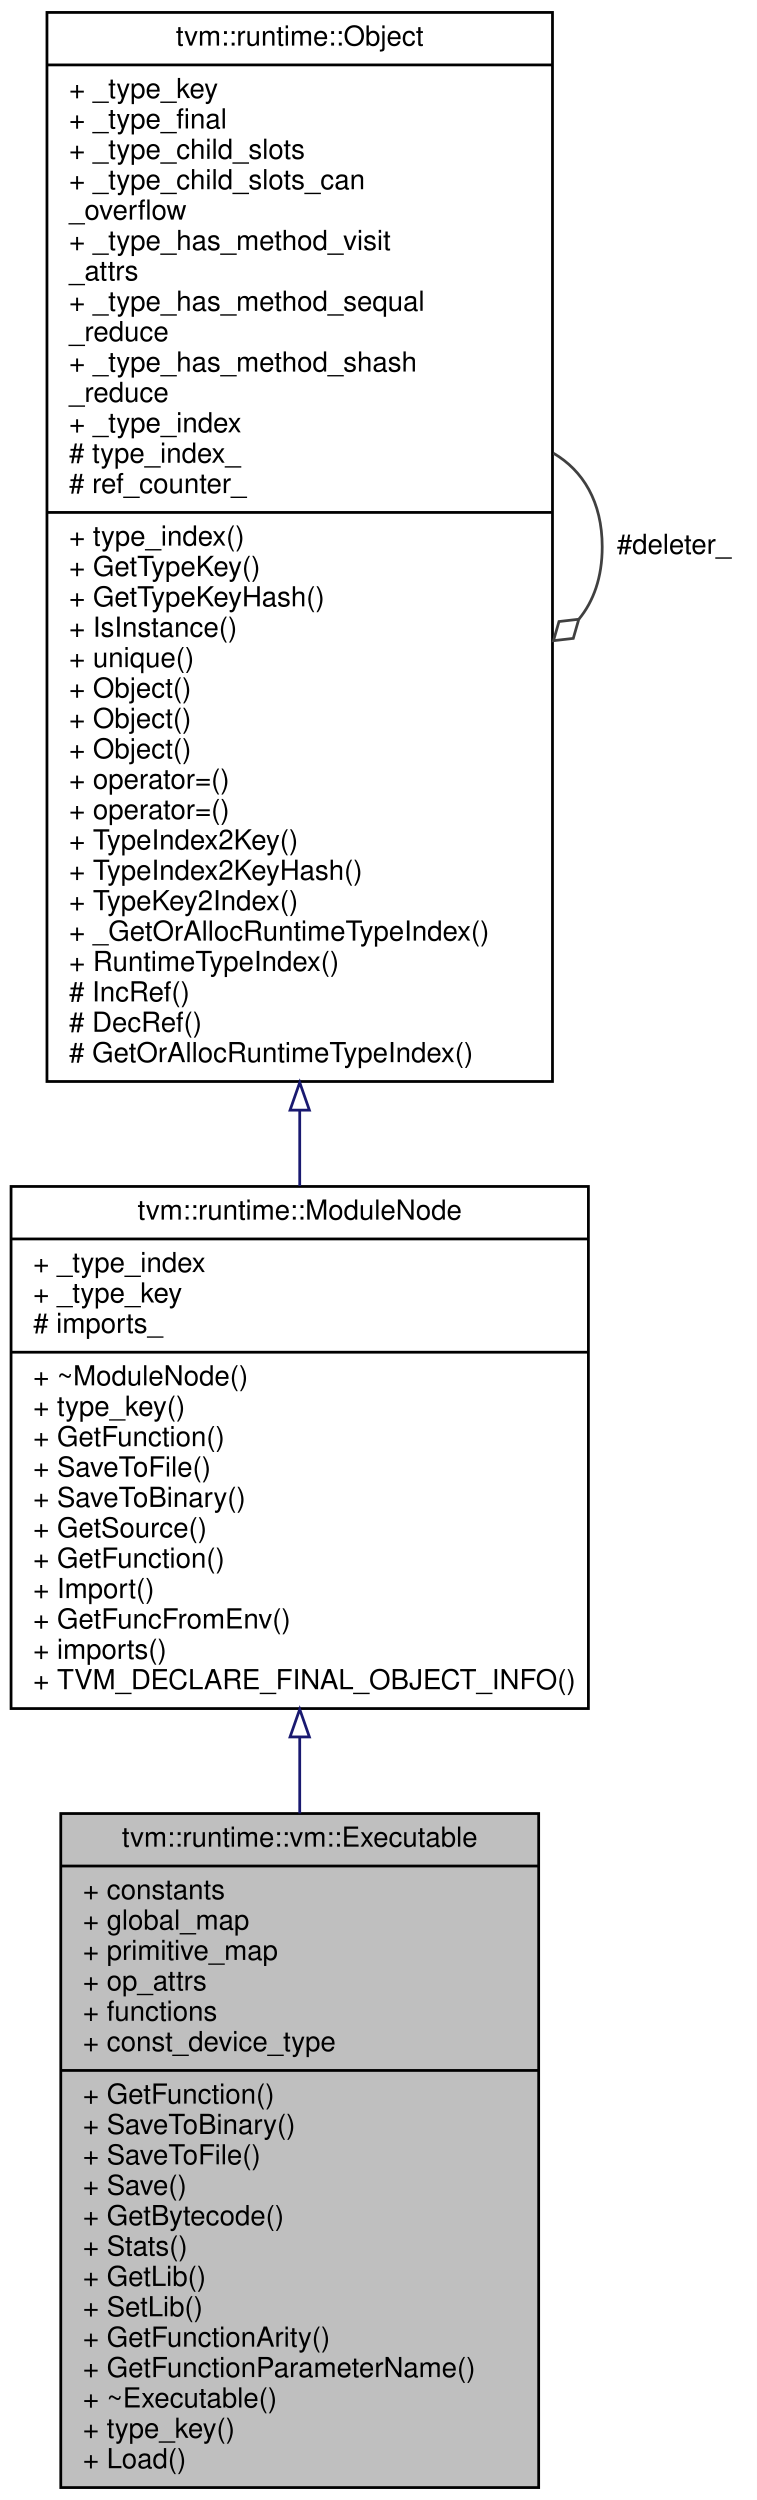
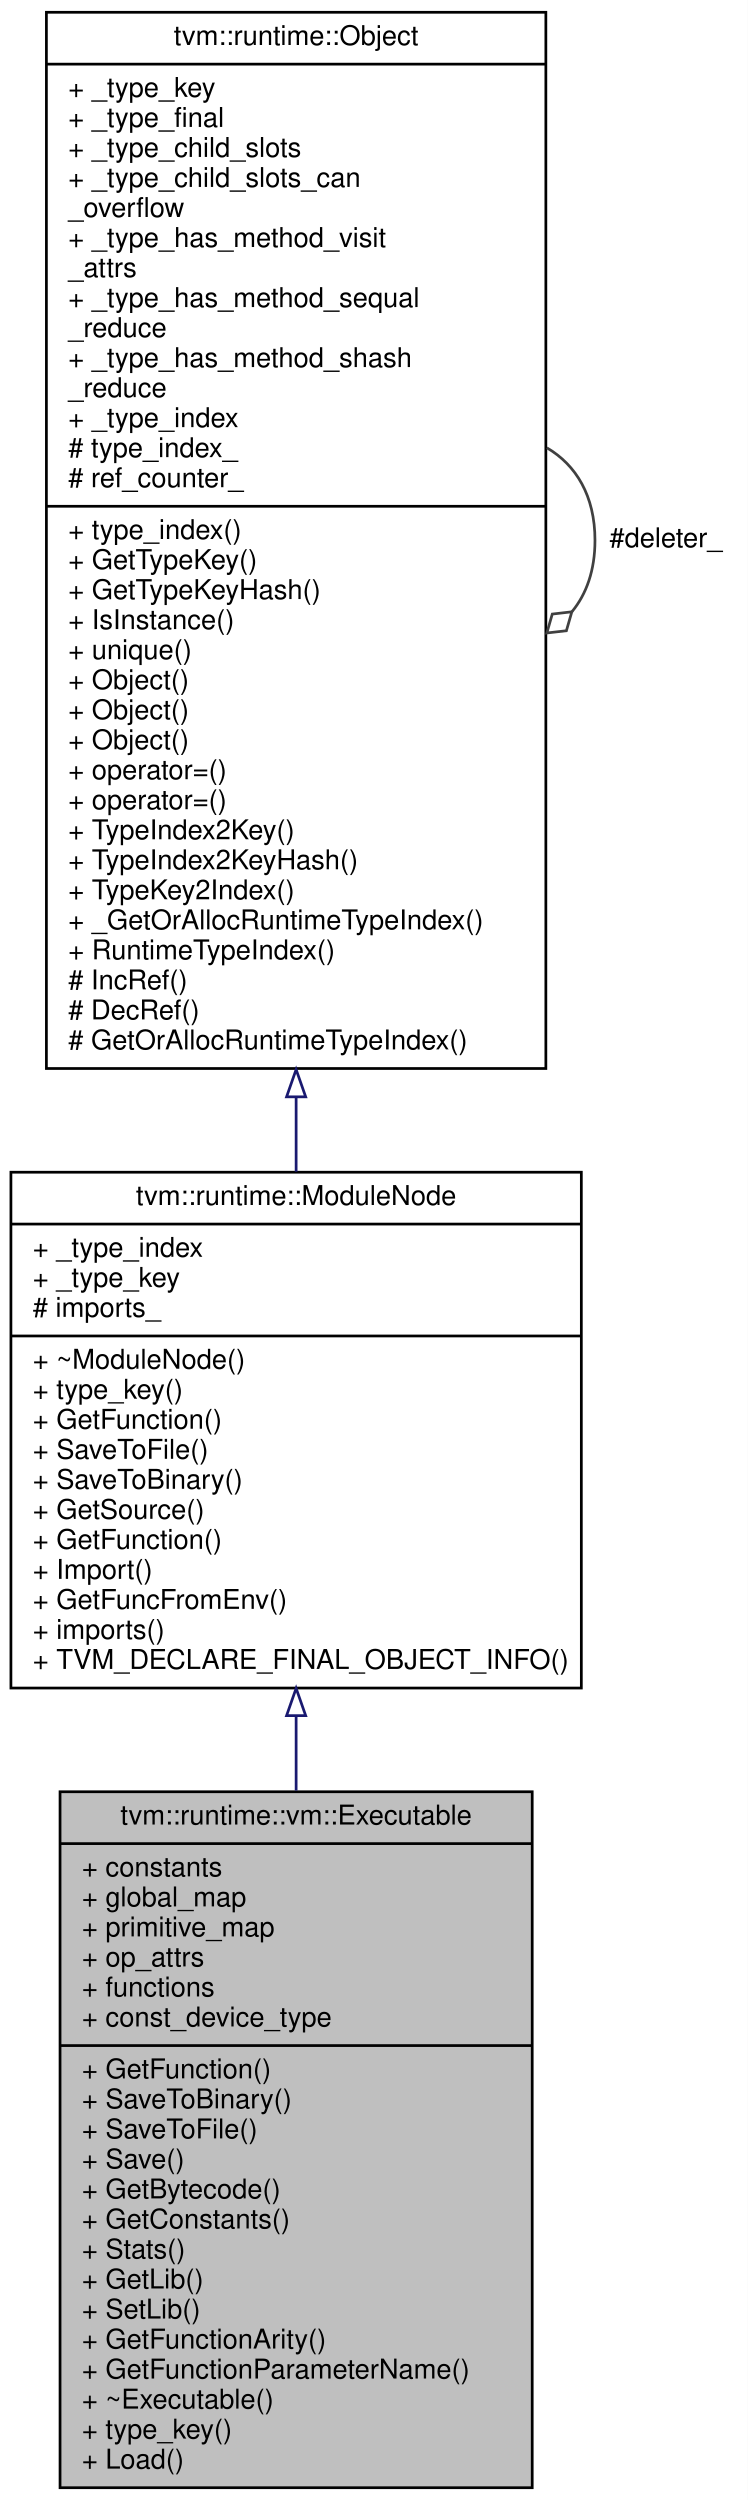
- <svg xmlns="http://www.w3.org/2000/svg" xmlns:xlink="http://www.w3.org/1999/xlink" width="274pt" height="905pt" viewBox="0.00 0.00 274.00 905.00">
-   <g id="graph0" class="graph" transform="scale(1 1) rotate(0) translate(4 901)">
-     <polygon fill="#ffffff" stroke="transparent" points="-4,4 -4,-901 270,-901 270,4 -4,4" />
+ <svg xmlns="http://www.w3.org/2000/svg" xmlns:xlink="http://www.w3.org/1999/xlink" width="274pt" height="916pt" viewBox="0.00 0.00 274.00 916.00">
+   <g id="graph0" class="graph" transform="scale(1 1) rotate(0) translate(4 912)">
+     <polygon fill="#ffffff" stroke="transparent" points="-4,4 -4,-912 270,-912 270,4 -4,4" />
    <g id="node1" class="node">
-       <polygon fill="#bfbfbf" stroke="#000000" points="18,-.5 18,-244.5 191,-244.5 191,-.5 18,-.5" />
-       <text text-anchor="middle" x="104.5" y="-232.5" font-family="Helvetica,sans-Serif" font-size="10.00" fill="#000000">tvm::runtime::vm::Executable</text>
-       <polyline fill="none" stroke="#000000" points="18,-225.5 191,-225.5 " />
-       <text text-anchor="start" x="26" y="-213.5" font-family="Helvetica,sans-Serif" font-size="10.00" fill="#000000">+ constants</text>
-       <text text-anchor="start" x="26" y="-202.5" font-family="Helvetica,sans-Serif" font-size="10.00" fill="#000000">+ global_map</text>
-       <text text-anchor="start" x="26" y="-191.5" font-family="Helvetica,sans-Serif" font-size="10.00" fill="#000000">+ primitive_map</text>
-       <text text-anchor="start" x="26" y="-180.5" font-family="Helvetica,sans-Serif" font-size="10.00" fill="#000000">+ op_attrs</text>
-       <text text-anchor="start" x="26" y="-169.5" font-family="Helvetica,sans-Serif" font-size="10.00" fill="#000000">+ functions</text>
-       <text text-anchor="start" x="26" y="-158.5" font-family="Helvetica,sans-Serif" font-size="10.00" fill="#000000">+ const_device_type</text>
-       <polyline fill="none" stroke="#000000" points="18,-151.5 191,-151.5 " />
-       <text text-anchor="start" x="26" y="-139.5" font-family="Helvetica,sans-Serif" font-size="10.00" fill="#000000">+ GetFunction()</text>
-       <text text-anchor="start" x="26" y="-128.5" font-family="Helvetica,sans-Serif" font-size="10.00" fill="#000000">+ SaveToBinary()</text>
-       <text text-anchor="start" x="26" y="-117.5" font-family="Helvetica,sans-Serif" font-size="10.00" fill="#000000">+ SaveToFile()</text>
-       <text text-anchor="start" x="26" y="-106.5" font-family="Helvetica,sans-Serif" font-size="10.00" fill="#000000">+ Save()</text>
-       <text text-anchor="start" x="26" y="-95.5" font-family="Helvetica,sans-Serif" font-size="10.00" fill="#000000">+ GetBytecode()</text>
+       <polygon fill="#bfbfbf" stroke="#000000" points="18,-.5 18,-255.5 191,-255.5 191,-.5 18,-.5" />
+       <text text-anchor="middle" x="104.5" y="-243.5" font-family="Helvetica,sans-Serif" font-size="10.00" fill="#000000">tvm::runtime::vm::Executable</text>
+       <polyline fill="none" stroke="#000000" points="18,-236.5 191,-236.5 " />
+       <text text-anchor="start" x="26" y="-224.5" font-family="Helvetica,sans-Serif" font-size="10.00" fill="#000000">+ constants</text>
+       <text text-anchor="start" x="26" y="-213.5" font-family="Helvetica,sans-Serif" font-size="10.00" fill="#000000">+ global_map</text>
+       <text text-anchor="start" x="26" y="-202.5" font-family="Helvetica,sans-Serif" font-size="10.00" fill="#000000">+ primitive_map</text>
+       <text text-anchor="start" x="26" y="-191.5" font-family="Helvetica,sans-Serif" font-size="10.00" fill="#000000">+ op_attrs</text>
+       <text text-anchor="start" x="26" y="-180.5" font-family="Helvetica,sans-Serif" font-size="10.00" fill="#000000">+ functions</text>
+       <text text-anchor="start" x="26" y="-169.5" font-family="Helvetica,sans-Serif" font-size="10.00" fill="#000000">+ const_device_type</text>
+       <polyline fill="none" stroke="#000000" points="18,-162.5 191,-162.5 " />
+       <text text-anchor="start" x="26" y="-150.5" font-family="Helvetica,sans-Serif" font-size="10.00" fill="#000000">+ GetFunction()</text>
+       <text text-anchor="start" x="26" y="-139.5" font-family="Helvetica,sans-Serif" font-size="10.00" fill="#000000">+ SaveToBinary()</text>
+       <text text-anchor="start" x="26" y="-128.5" font-family="Helvetica,sans-Serif" font-size="10.00" fill="#000000">+ SaveToFile()</text>
+       <text text-anchor="start" x="26" y="-117.5" font-family="Helvetica,sans-Serif" font-size="10.00" fill="#000000">+ Save()</text>
+       <text text-anchor="start" x="26" y="-106.5" font-family="Helvetica,sans-Serif" font-size="10.00" fill="#000000">+ GetBytecode()</text>
+       <text text-anchor="start" x="26" y="-95.5" font-family="Helvetica,sans-Serif" font-size="10.00" fill="#000000">+ GetConstants()</text>
      <text text-anchor="start" x="26" y="-84.5" font-family="Helvetica,sans-Serif" font-size="10.00" fill="#000000">+ Stats()</text>
      <text text-anchor="start" x="26" y="-73.5" font-family="Helvetica,sans-Serif" font-size="10.00" fill="#000000">+ GetLib()</text>
      <text text-anchor="start" x="26" y="-62.5" font-family="Helvetica,sans-Serif" font-size="10.00" fill="#000000">+ SetLib()</text>
      <text text-anchor="start" x="26" y="-51.5" font-family="Helvetica,sans-Serif" font-size="10.00" fill="#000000">+ GetFunctionArity()</text>
      <text text-anchor="start" x="26" y="-40.5" font-family="Helvetica,sans-Serif" font-size="10.00" fill="#000000">+ GetFunctionParameterName()</text>
      <text text-anchor="start" x="26" y="-29.5" font-family="Helvetica,sans-Serif" font-size="10.00" fill="#000000">+ ~Executable()</text>
      <text text-anchor="start" x="26" y="-18.5" font-family="Helvetica,sans-Serif" font-size="10.00" fill="#000000">+ type_key()</text>
      <text text-anchor="start" x="26" y="-7.5" font-family="Helvetica,sans-Serif" font-size="10.00" fill="#000000">+ Load()</text>
    </g>
    <g id="node2" class="node">
      <g id="a_node2">
        <a xlink:href="classtvm_1_1runtime_1_1ModuleNode.html" target="_top" xlink:title="Base container of module. ">
-           <polygon fill="#ffffff" stroke="#000000" points="0,-282.5 0,-471.5 209,-471.5 209,-282.5 0,-282.5" />
-           <text text-anchor="middle" x="104.5" y="-459.5" font-family="Helvetica,sans-Serif" font-size="10.00" fill="#000000">tvm::runtime::ModuleNode</text>
-           <polyline fill="none" stroke="#000000" points="0,-452.5 209,-452.5 " />
-           <text text-anchor="start" x="8" y="-440.5" font-family="Helvetica,sans-Serif" font-size="10.00" fill="#000000">+ _type_index</text>
-           <text text-anchor="start" x="8" y="-429.5" font-family="Helvetica,sans-Serif" font-size="10.00" fill="#000000">+ _type_key</text>
-           <text text-anchor="start" x="8" y="-418.5" font-family="Helvetica,sans-Serif" font-size="10.00" fill="#000000"># imports_</text>
-           <polyline fill="none" stroke="#000000" points="0,-411.5 209,-411.5 " />
-           <text text-anchor="start" x="8" y="-399.5" font-family="Helvetica,sans-Serif" font-size="10.00" fill="#000000">+ ~ModuleNode()</text>
-           <text text-anchor="start" x="8" y="-388.5" font-family="Helvetica,sans-Serif" font-size="10.00" fill="#000000">+ type_key()</text>
-           <text text-anchor="start" x="8" y="-377.5" font-family="Helvetica,sans-Serif" font-size="10.00" fill="#000000">+ GetFunction()</text>
-           <text text-anchor="start" x="8" y="-366.5" font-family="Helvetica,sans-Serif" font-size="10.00" fill="#000000">+ SaveToFile()</text>
-           <text text-anchor="start" x="8" y="-355.5" font-family="Helvetica,sans-Serif" font-size="10.00" fill="#000000">+ SaveToBinary()</text>
-           <text text-anchor="start" x="8" y="-344.5" font-family="Helvetica,sans-Serif" font-size="10.00" fill="#000000">+ GetSource()</text>
-           <text text-anchor="start" x="8" y="-333.5" font-family="Helvetica,sans-Serif" font-size="10.00" fill="#000000">+ GetFunction()</text>
-           <text text-anchor="start" x="8" y="-322.5" font-family="Helvetica,sans-Serif" font-size="10.00" fill="#000000">+ Import()</text>
-           <text text-anchor="start" x="8" y="-311.5" font-family="Helvetica,sans-Serif" font-size="10.00" fill="#000000">+ GetFuncFromEnv()</text>
-           <text text-anchor="start" x="8" y="-300.5" font-family="Helvetica,sans-Serif" font-size="10.00" fill="#000000">+ imports()</text>
-           <text text-anchor="start" x="8" y="-289.5" font-family="Helvetica,sans-Serif" font-size="10.00" fill="#000000">+ TVM_DECLARE_FINAL_OBJECT_INFO()</text>
+           <polygon fill="#ffffff" stroke="#000000" points="0,-293.5 0,-482.5 209,-482.5 209,-293.5 0,-293.5" />
+           <text text-anchor="middle" x="104.5" y="-470.5" font-family="Helvetica,sans-Serif" font-size="10.00" fill="#000000">tvm::runtime::ModuleNode</text>
+           <polyline fill="none" stroke="#000000" points="0,-463.5 209,-463.5 " />
+           <text text-anchor="start" x="8" y="-451.5" font-family="Helvetica,sans-Serif" font-size="10.00" fill="#000000">+ _type_index</text>
+           <text text-anchor="start" x="8" y="-440.5" font-family="Helvetica,sans-Serif" font-size="10.00" fill="#000000">+ _type_key</text>
+           <text text-anchor="start" x="8" y="-429.5" font-family="Helvetica,sans-Serif" font-size="10.00" fill="#000000"># imports_</text>
+           <polyline fill="none" stroke="#000000" points="0,-422.5 209,-422.5 " />
+           <text text-anchor="start" x="8" y="-410.5" font-family="Helvetica,sans-Serif" font-size="10.00" fill="#000000">+ ~ModuleNode()</text>
+           <text text-anchor="start" x="8" y="-399.5" font-family="Helvetica,sans-Serif" font-size="10.00" fill="#000000">+ type_key()</text>
+           <text text-anchor="start" x="8" y="-388.5" font-family="Helvetica,sans-Serif" font-size="10.00" fill="#000000">+ GetFunction()</text>
+           <text text-anchor="start" x="8" y="-377.5" font-family="Helvetica,sans-Serif" font-size="10.00" fill="#000000">+ SaveToFile()</text>
+           <text text-anchor="start" x="8" y="-366.5" font-family="Helvetica,sans-Serif" font-size="10.00" fill="#000000">+ SaveToBinary()</text>
+           <text text-anchor="start" x="8" y="-355.5" font-family="Helvetica,sans-Serif" font-size="10.00" fill="#000000">+ GetSource()</text>
+           <text text-anchor="start" x="8" y="-344.5" font-family="Helvetica,sans-Serif" font-size="10.00" fill="#000000">+ GetFunction()</text>
+           <text text-anchor="start" x="8" y="-333.5" font-family="Helvetica,sans-Serif" font-size="10.00" fill="#000000">+ Import()</text>
+           <text text-anchor="start" x="8" y="-322.5" font-family="Helvetica,sans-Serif" font-size="10.00" fill="#000000">+ GetFuncFromEnv()</text>
+           <text text-anchor="start" x="8" y="-311.5" font-family="Helvetica,sans-Serif" font-size="10.00" fill="#000000">+ imports()</text>
+           <text text-anchor="start" x="8" y="-300.5" font-family="Helvetica,sans-Serif" font-size="10.00" fill="#000000">+ TVM_DECLARE_FINAL_OBJECT_INFO()</text>
        </a>
      </g>
    </g>
    <g id="edge1" class="edge">
-       <path fill="none" stroke="#191970" d="M104.5,-272.061C104.5,-262.983 104.5,-253.748 104.5,-244.549" />
-       <polygon fill="none" stroke="#191970" points="101,-272.234 104.5,-282.234 108,-272.234 101,-272.234" />
+       <path fill="none" stroke="#191970" d="M104.5,-283.302C104.5,-274.288 104.5,-265.105 104.5,-255.935" />
+       <polygon fill="none" stroke="#191970" points="101,-283.399 104.5,-293.399 108,-283.399 101,-283.399" />
    </g>
    <g id="node3" class="node">
      <g id="a_node3">
        <a xlink:href="classtvm_1_1runtime_1_1Object.html" target="_top" xlink:title="base class of all object containers. ">
-           <polygon fill="#ffffff" stroke="#000000" points="13,-509.5 13,-896.5 196,-896.5 196,-509.5 13,-509.5" />
-           <text text-anchor="middle" x="104.5" y="-884.5" font-family="Helvetica,sans-Serif" font-size="10.00" fill="#000000">tvm::runtime::Object</text>
-           <polyline fill="none" stroke="#000000" points="13,-877.5 196,-877.5 " />
-           <text text-anchor="start" x="21" y="-865.5" font-family="Helvetica,sans-Serif" font-size="10.00" fill="#000000">+ _type_key</text>
-           <text text-anchor="start" x="21" y="-854.5" font-family="Helvetica,sans-Serif" font-size="10.00" fill="#000000">+ _type_final</text>
-           <text text-anchor="start" x="21" y="-843.5" font-family="Helvetica,sans-Serif" font-size="10.00" fill="#000000">+ _type_child_slots</text>
-           <text text-anchor="start" x="21" y="-832.5" font-family="Helvetica,sans-Serif" font-size="10.00" fill="#000000">+ _type_child_slots_can</text>
-           <text text-anchor="start" x="21" y="-821.5" font-family="Helvetica,sans-Serif" font-size="10.00" fill="#000000">_overflow</text>
-           <text text-anchor="start" x="21" y="-810.5" font-family="Helvetica,sans-Serif" font-size="10.00" fill="#000000">+ _type_has_method_visit</text>
-           <text text-anchor="start" x="21" y="-799.5" font-family="Helvetica,sans-Serif" font-size="10.00" fill="#000000">_attrs</text>
-           <text text-anchor="start" x="21" y="-788.5" font-family="Helvetica,sans-Serif" font-size="10.00" fill="#000000">+ _type_has_method_sequal</text>
-           <text text-anchor="start" x="21" y="-777.5" font-family="Helvetica,sans-Serif" font-size="10.00" fill="#000000">_reduce</text>
-           <text text-anchor="start" x="21" y="-766.5" font-family="Helvetica,sans-Serif" font-size="10.00" fill="#000000">+ _type_has_method_shash</text>
-           <text text-anchor="start" x="21" y="-755.5" font-family="Helvetica,sans-Serif" font-size="10.00" fill="#000000">_reduce</text>
-           <text text-anchor="start" x="21" y="-744.5" font-family="Helvetica,sans-Serif" font-size="10.00" fill="#000000">+ _type_index</text>
-           <text text-anchor="start" x="21" y="-733.5" font-family="Helvetica,sans-Serif" font-size="10.00" fill="#000000"># type_index_</text>
-           <text text-anchor="start" x="21" y="-722.5" font-family="Helvetica,sans-Serif" font-size="10.00" fill="#000000"># ref_counter_</text>
-           <polyline fill="none" stroke="#000000" points="13,-715.5 196,-715.5 " />
-           <text text-anchor="start" x="21" y="-703.5" font-family="Helvetica,sans-Serif" font-size="10.00" fill="#000000">+ type_index()</text>
-           <text text-anchor="start" x="21" y="-692.5" font-family="Helvetica,sans-Serif" font-size="10.00" fill="#000000">+ GetTypeKey()</text>
-           <text text-anchor="start" x="21" y="-681.5" font-family="Helvetica,sans-Serif" font-size="10.00" fill="#000000">+ GetTypeKeyHash()</text>
-           <text text-anchor="start" x="21" y="-670.5" font-family="Helvetica,sans-Serif" font-size="10.00" fill="#000000">+ IsInstance()</text>
-           <text text-anchor="start" x="21" y="-659.5" font-family="Helvetica,sans-Serif" font-size="10.00" fill="#000000">+ unique()</text>
+           <polygon fill="#ffffff" stroke="#000000" points="13,-520.5 13,-907.5 196,-907.5 196,-520.5 13,-520.5" />
+           <text text-anchor="middle" x="104.5" y="-895.5" font-family="Helvetica,sans-Serif" font-size="10.00" fill="#000000">tvm::runtime::Object</text>
+           <polyline fill="none" stroke="#000000" points="13,-888.5 196,-888.5 " />
+           <text text-anchor="start" x="21" y="-876.5" font-family="Helvetica,sans-Serif" font-size="10.00" fill="#000000">+ _type_key</text>
+           <text text-anchor="start" x="21" y="-865.5" font-family="Helvetica,sans-Serif" font-size="10.00" fill="#000000">+ _type_final</text>
+           <text text-anchor="start" x="21" y="-854.5" font-family="Helvetica,sans-Serif" font-size="10.00" fill="#000000">+ _type_child_slots</text>
+           <text text-anchor="start" x="21" y="-843.5" font-family="Helvetica,sans-Serif" font-size="10.00" fill="#000000">+ _type_child_slots_can</text>
+           <text text-anchor="start" x="21" y="-832.5" font-family="Helvetica,sans-Serif" font-size="10.00" fill="#000000">_overflow</text>
+           <text text-anchor="start" x="21" y="-821.5" font-family="Helvetica,sans-Serif" font-size="10.00" fill="#000000">+ _type_has_method_visit</text>
+           <text text-anchor="start" x="21" y="-810.5" font-family="Helvetica,sans-Serif" font-size="10.00" fill="#000000">_attrs</text>
+           <text text-anchor="start" x="21" y="-799.5" font-family="Helvetica,sans-Serif" font-size="10.00" fill="#000000">+ _type_has_method_sequal</text>
+           <text text-anchor="start" x="21" y="-788.5" font-family="Helvetica,sans-Serif" font-size="10.00" fill="#000000">_reduce</text>
+           <text text-anchor="start" x="21" y="-777.5" font-family="Helvetica,sans-Serif" font-size="10.00" fill="#000000">+ _type_has_method_shash</text>
+           <text text-anchor="start" x="21" y="-766.5" font-family="Helvetica,sans-Serif" font-size="10.00" fill="#000000">_reduce</text>
+           <text text-anchor="start" x="21" y="-755.5" font-family="Helvetica,sans-Serif" font-size="10.00" fill="#000000">+ _type_index</text>
+           <text text-anchor="start" x="21" y="-744.5" font-family="Helvetica,sans-Serif" font-size="10.00" fill="#000000"># type_index_</text>
+           <text text-anchor="start" x="21" y="-733.5" font-family="Helvetica,sans-Serif" font-size="10.00" fill="#000000"># ref_counter_</text>
+           <polyline fill="none" stroke="#000000" points="13,-726.5 196,-726.5 " />
+           <text text-anchor="start" x="21" y="-714.5" font-family="Helvetica,sans-Serif" font-size="10.00" fill="#000000">+ type_index()</text>
+           <text text-anchor="start" x="21" y="-703.5" font-family="Helvetica,sans-Serif" font-size="10.00" fill="#000000">+ GetTypeKey()</text>
+           <text text-anchor="start" x="21" y="-692.5" font-family="Helvetica,sans-Serif" font-size="10.00" fill="#000000">+ GetTypeKeyHash()</text>
+           <text text-anchor="start" x="21" y="-681.5" font-family="Helvetica,sans-Serif" font-size="10.00" fill="#000000">+ IsInstance()</text>
+           <text text-anchor="start" x="21" y="-670.5" font-family="Helvetica,sans-Serif" font-size="10.00" fill="#000000">+ unique()</text>
+           <text text-anchor="start" x="21" y="-659.5" font-family="Helvetica,sans-Serif" font-size="10.00" fill="#000000">+ Object()</text>
          <text text-anchor="start" x="21" y="-648.5" font-family="Helvetica,sans-Serif" font-size="10.00" fill="#000000">+ Object()</text>
          <text text-anchor="start" x="21" y="-637.5" font-family="Helvetica,sans-Serif" font-size="10.00" fill="#000000">+ Object()</text>
-           <text text-anchor="start" x="21" y="-626.5" font-family="Helvetica,sans-Serif" font-size="10.00" fill="#000000">+ Object()</text>
+           <text text-anchor="start" x="21" y="-626.5" font-family="Helvetica,sans-Serif" font-size="10.00" fill="#000000">+ operator=()</text>
          <text text-anchor="start" x="21" y="-615.5" font-family="Helvetica,sans-Serif" font-size="10.00" fill="#000000">+ operator=()</text>
-           <text text-anchor="start" x="21" y="-604.5" font-family="Helvetica,sans-Serif" font-size="10.00" fill="#000000">+ operator=()</text>
-           <text text-anchor="start" x="21" y="-593.5" font-family="Helvetica,sans-Serif" font-size="10.00" fill="#000000">+ TypeIndex2Key()</text>
-           <text text-anchor="start" x="21" y="-582.5" font-family="Helvetica,sans-Serif" font-size="10.00" fill="#000000">+ TypeIndex2KeyHash()</text>
-           <text text-anchor="start" x="21" y="-571.5" font-family="Helvetica,sans-Serif" font-size="10.00" fill="#000000">+ TypeKey2Index()</text>
-           <text text-anchor="start" x="21" y="-560.5" font-family="Helvetica,sans-Serif" font-size="10.00" fill="#000000">+ _GetOrAllocRuntimeTypeIndex()</text>
-           <text text-anchor="start" x="21" y="-549.5" font-family="Helvetica,sans-Serif" font-size="10.00" fill="#000000">+ RuntimeTypeIndex()</text>
-           <text text-anchor="start" x="21" y="-538.5" font-family="Helvetica,sans-Serif" font-size="10.00" fill="#000000"># IncRef()</text>
-           <text text-anchor="start" x="21" y="-527.5" font-family="Helvetica,sans-Serif" font-size="10.00" fill="#000000"># DecRef()</text>
-           <text text-anchor="start" x="21" y="-516.5" font-family="Helvetica,sans-Serif" font-size="10.00" fill="#000000"># GetOrAllocRuntimeTypeIndex()</text>
+           <text text-anchor="start" x="21" y="-604.5" font-family="Helvetica,sans-Serif" font-size="10.00" fill="#000000">+ TypeIndex2Key()</text>
+           <text text-anchor="start" x="21" y="-593.5" font-family="Helvetica,sans-Serif" font-size="10.00" fill="#000000">+ TypeIndex2KeyHash()</text>
+           <text text-anchor="start" x="21" y="-582.5" font-family="Helvetica,sans-Serif" font-size="10.00" fill="#000000">+ TypeKey2Index()</text>
+           <text text-anchor="start" x="21" y="-571.5" font-family="Helvetica,sans-Serif" font-size="10.00" fill="#000000">+ _GetOrAllocRuntimeTypeIndex()</text>
+           <text text-anchor="start" x="21" y="-560.5" font-family="Helvetica,sans-Serif" font-size="10.00" fill="#000000">+ RuntimeTypeIndex()</text>
+           <text text-anchor="start" x="21" y="-549.5" font-family="Helvetica,sans-Serif" font-size="10.00" fill="#000000"># IncRef()</text>
+           <text text-anchor="start" x="21" y="-538.5" font-family="Helvetica,sans-Serif" font-size="10.00" fill="#000000"># DecRef()</text>
+           <text text-anchor="start" x="21" y="-527.5" font-family="Helvetica,sans-Serif" font-size="10.00" fill="#000000"># GetOrAllocRuntimeTypeIndex()</text>
        </a>
      </g>
    </g>
    <g id="edge2" class="edge">
-       <path fill="none" stroke="#191970" d="M104.5,-498.947C104.5,-489.63 104.5,-480.503 104.5,-471.702" />
-       <polygon fill="none" stroke="#191970" points="101,-499.127 104.5,-509.127 108,-499.127 101,-499.127" />
+       <path fill="none" stroke="#191970" d="M104.5,-509.947C104.5,-500.63 104.5,-491.503 104.5,-482.702" />
+       <polygon fill="none" stroke="#191970" points="101,-510.127 104.5,-520.127 108,-510.127 101,-510.127" />
    </g>
    <g id="edge3" class="edge">
-       <path fill="none" stroke="#404040" d="M196.363,-736.925C207.048,-730.664 214,-719.356 214,-703 214,-692.011 210.862,-683.301 205.561,-676.869" />
-       <polygon fill="none" stroke="#404040" points="205.518,-676.832 198.355,-676.006 196.363,-669.075 203.526,-669.902 205.518,-676.832" />
-       <text text-anchor="middle" x="240" y="-700.5" font-family="Helvetica,sans-Serif" font-size="10.00" fill="#000000"> #deleter_</text>
+       <path fill="none" stroke="#404040" d="M196.363,-747.925C207.048,-741.664 214,-730.356 214,-714 214,-703.011 210.862,-694.301 205.561,-687.869" />
+       <polygon fill="none" stroke="#404040" points="205.518,-687.832 198.355,-687.006 196.363,-680.075 203.526,-680.902 205.518,-687.832" />
+       <text text-anchor="middle" x="240" y="-711.5" font-family="Helvetica,sans-Serif" font-size="10.00" fill="#000000"> #deleter_</text>
    </g>
  </g>
</svg>
